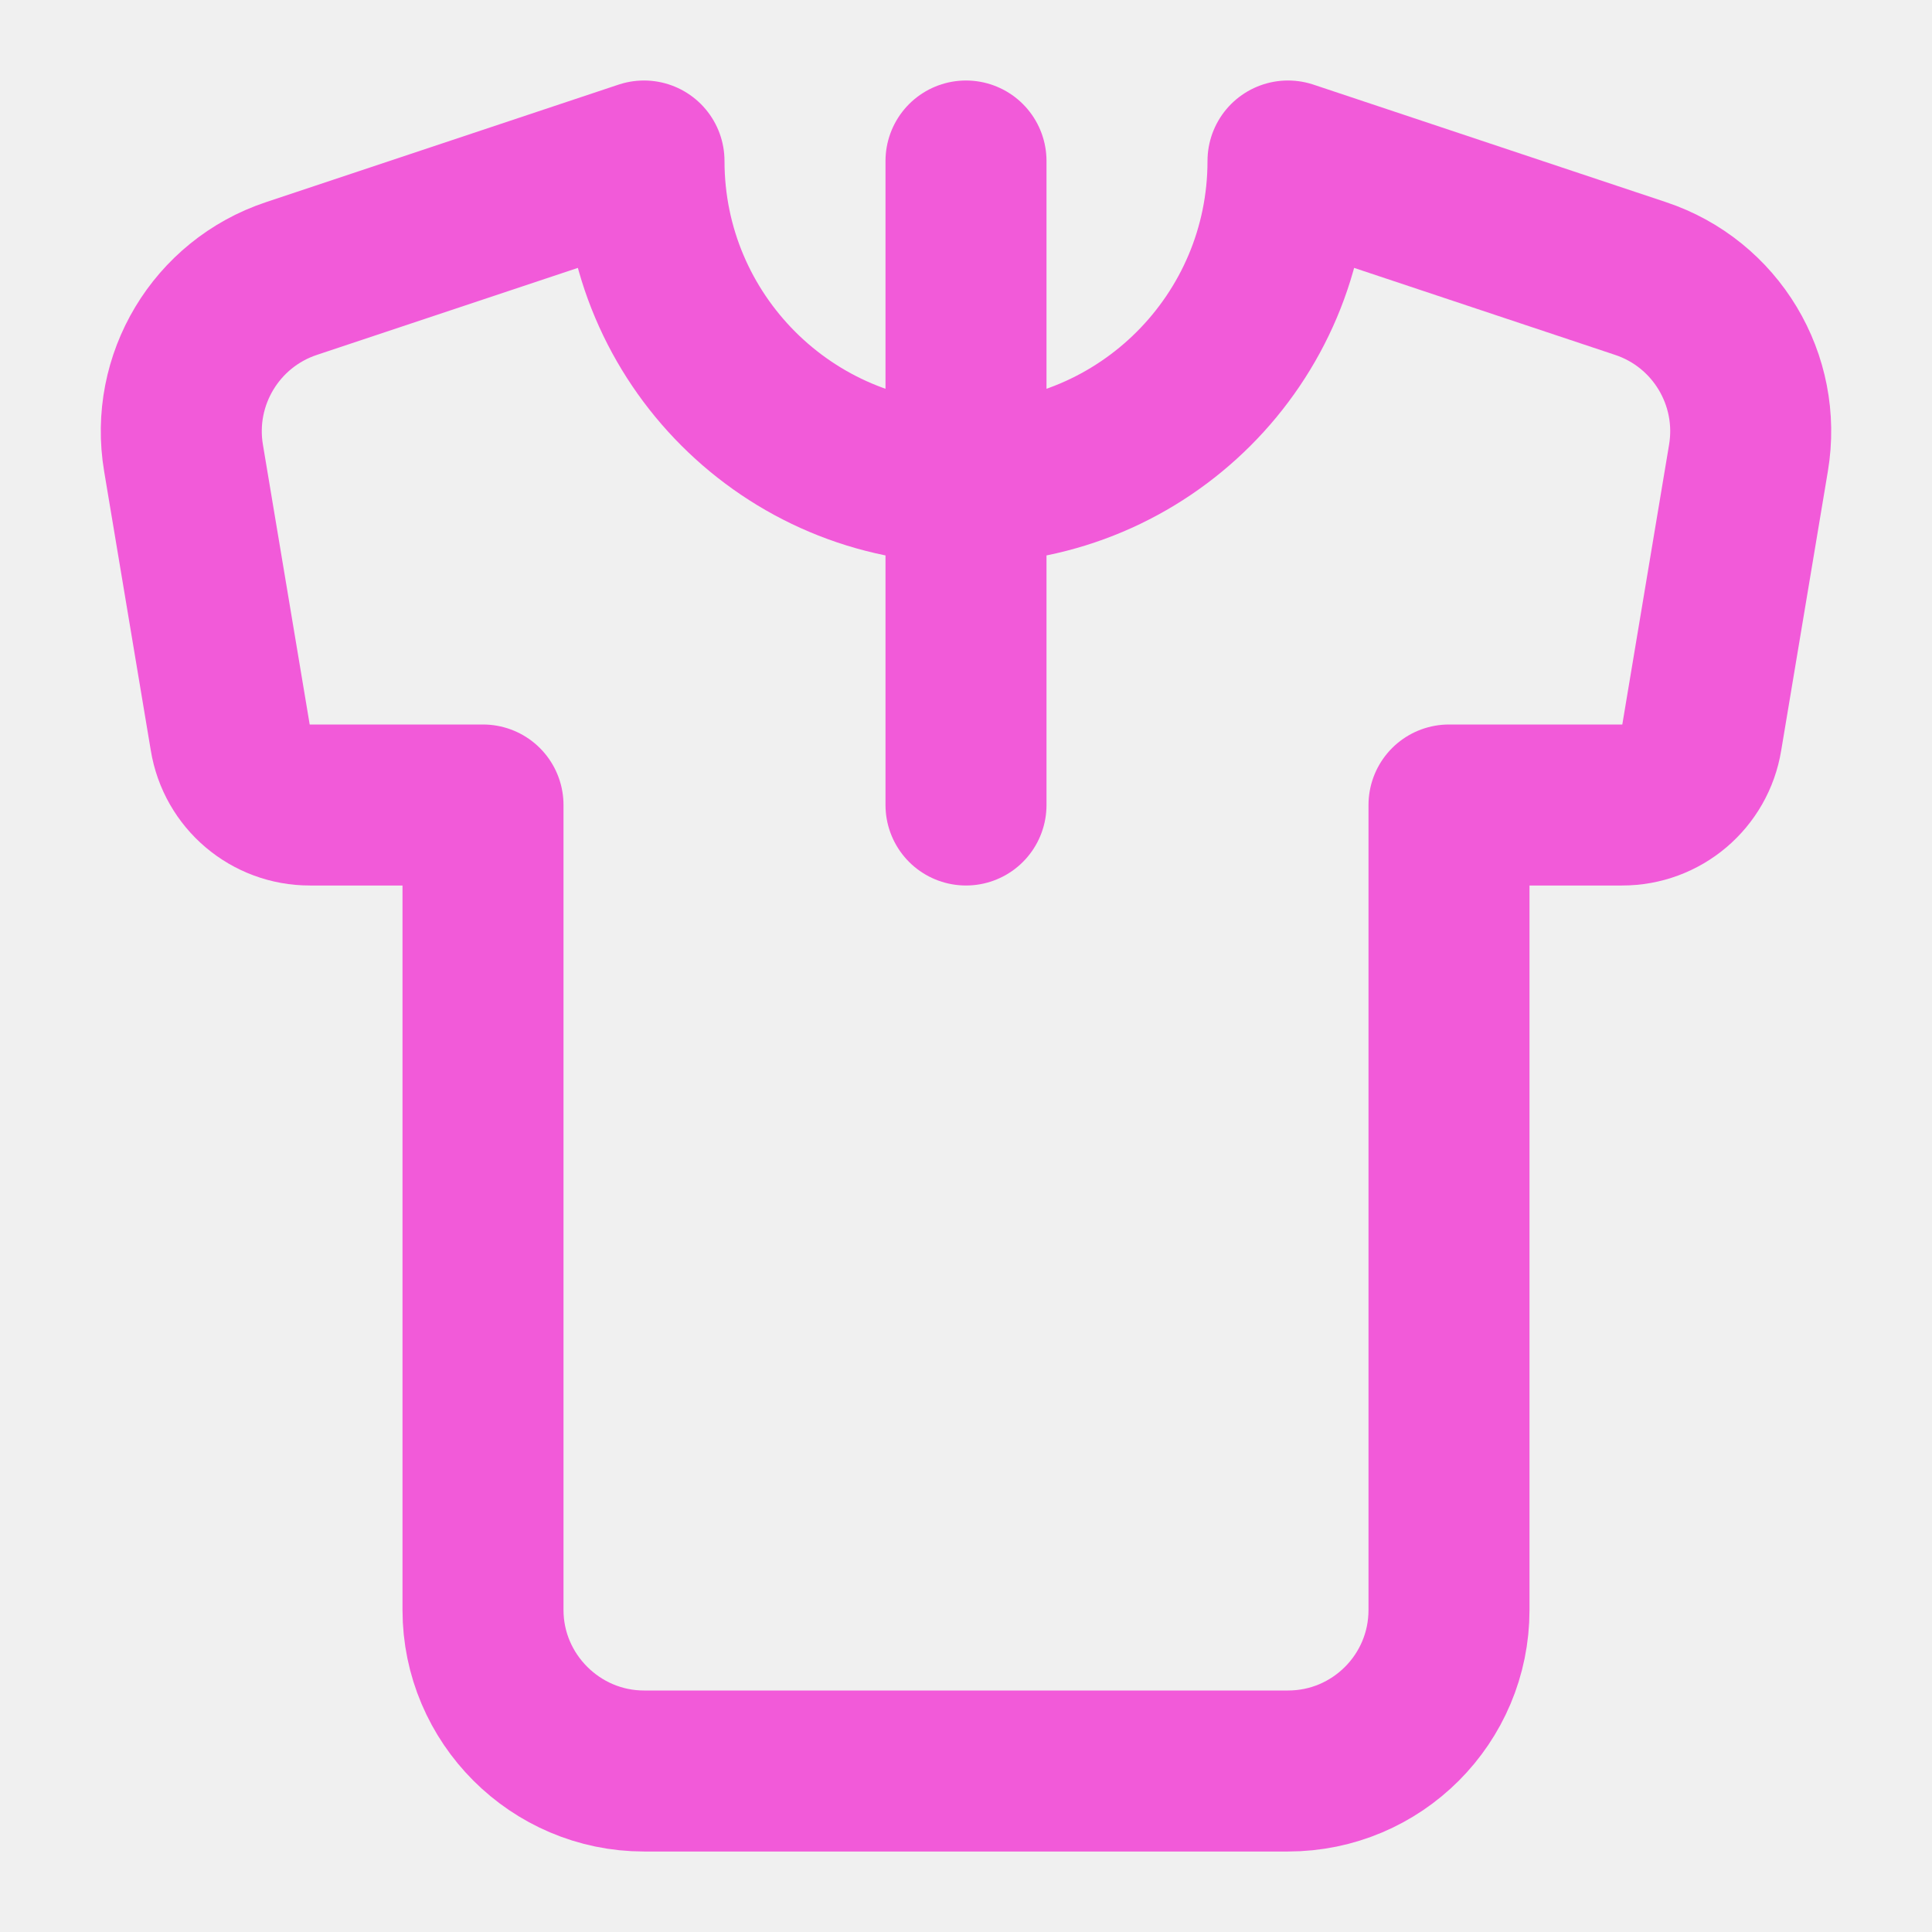
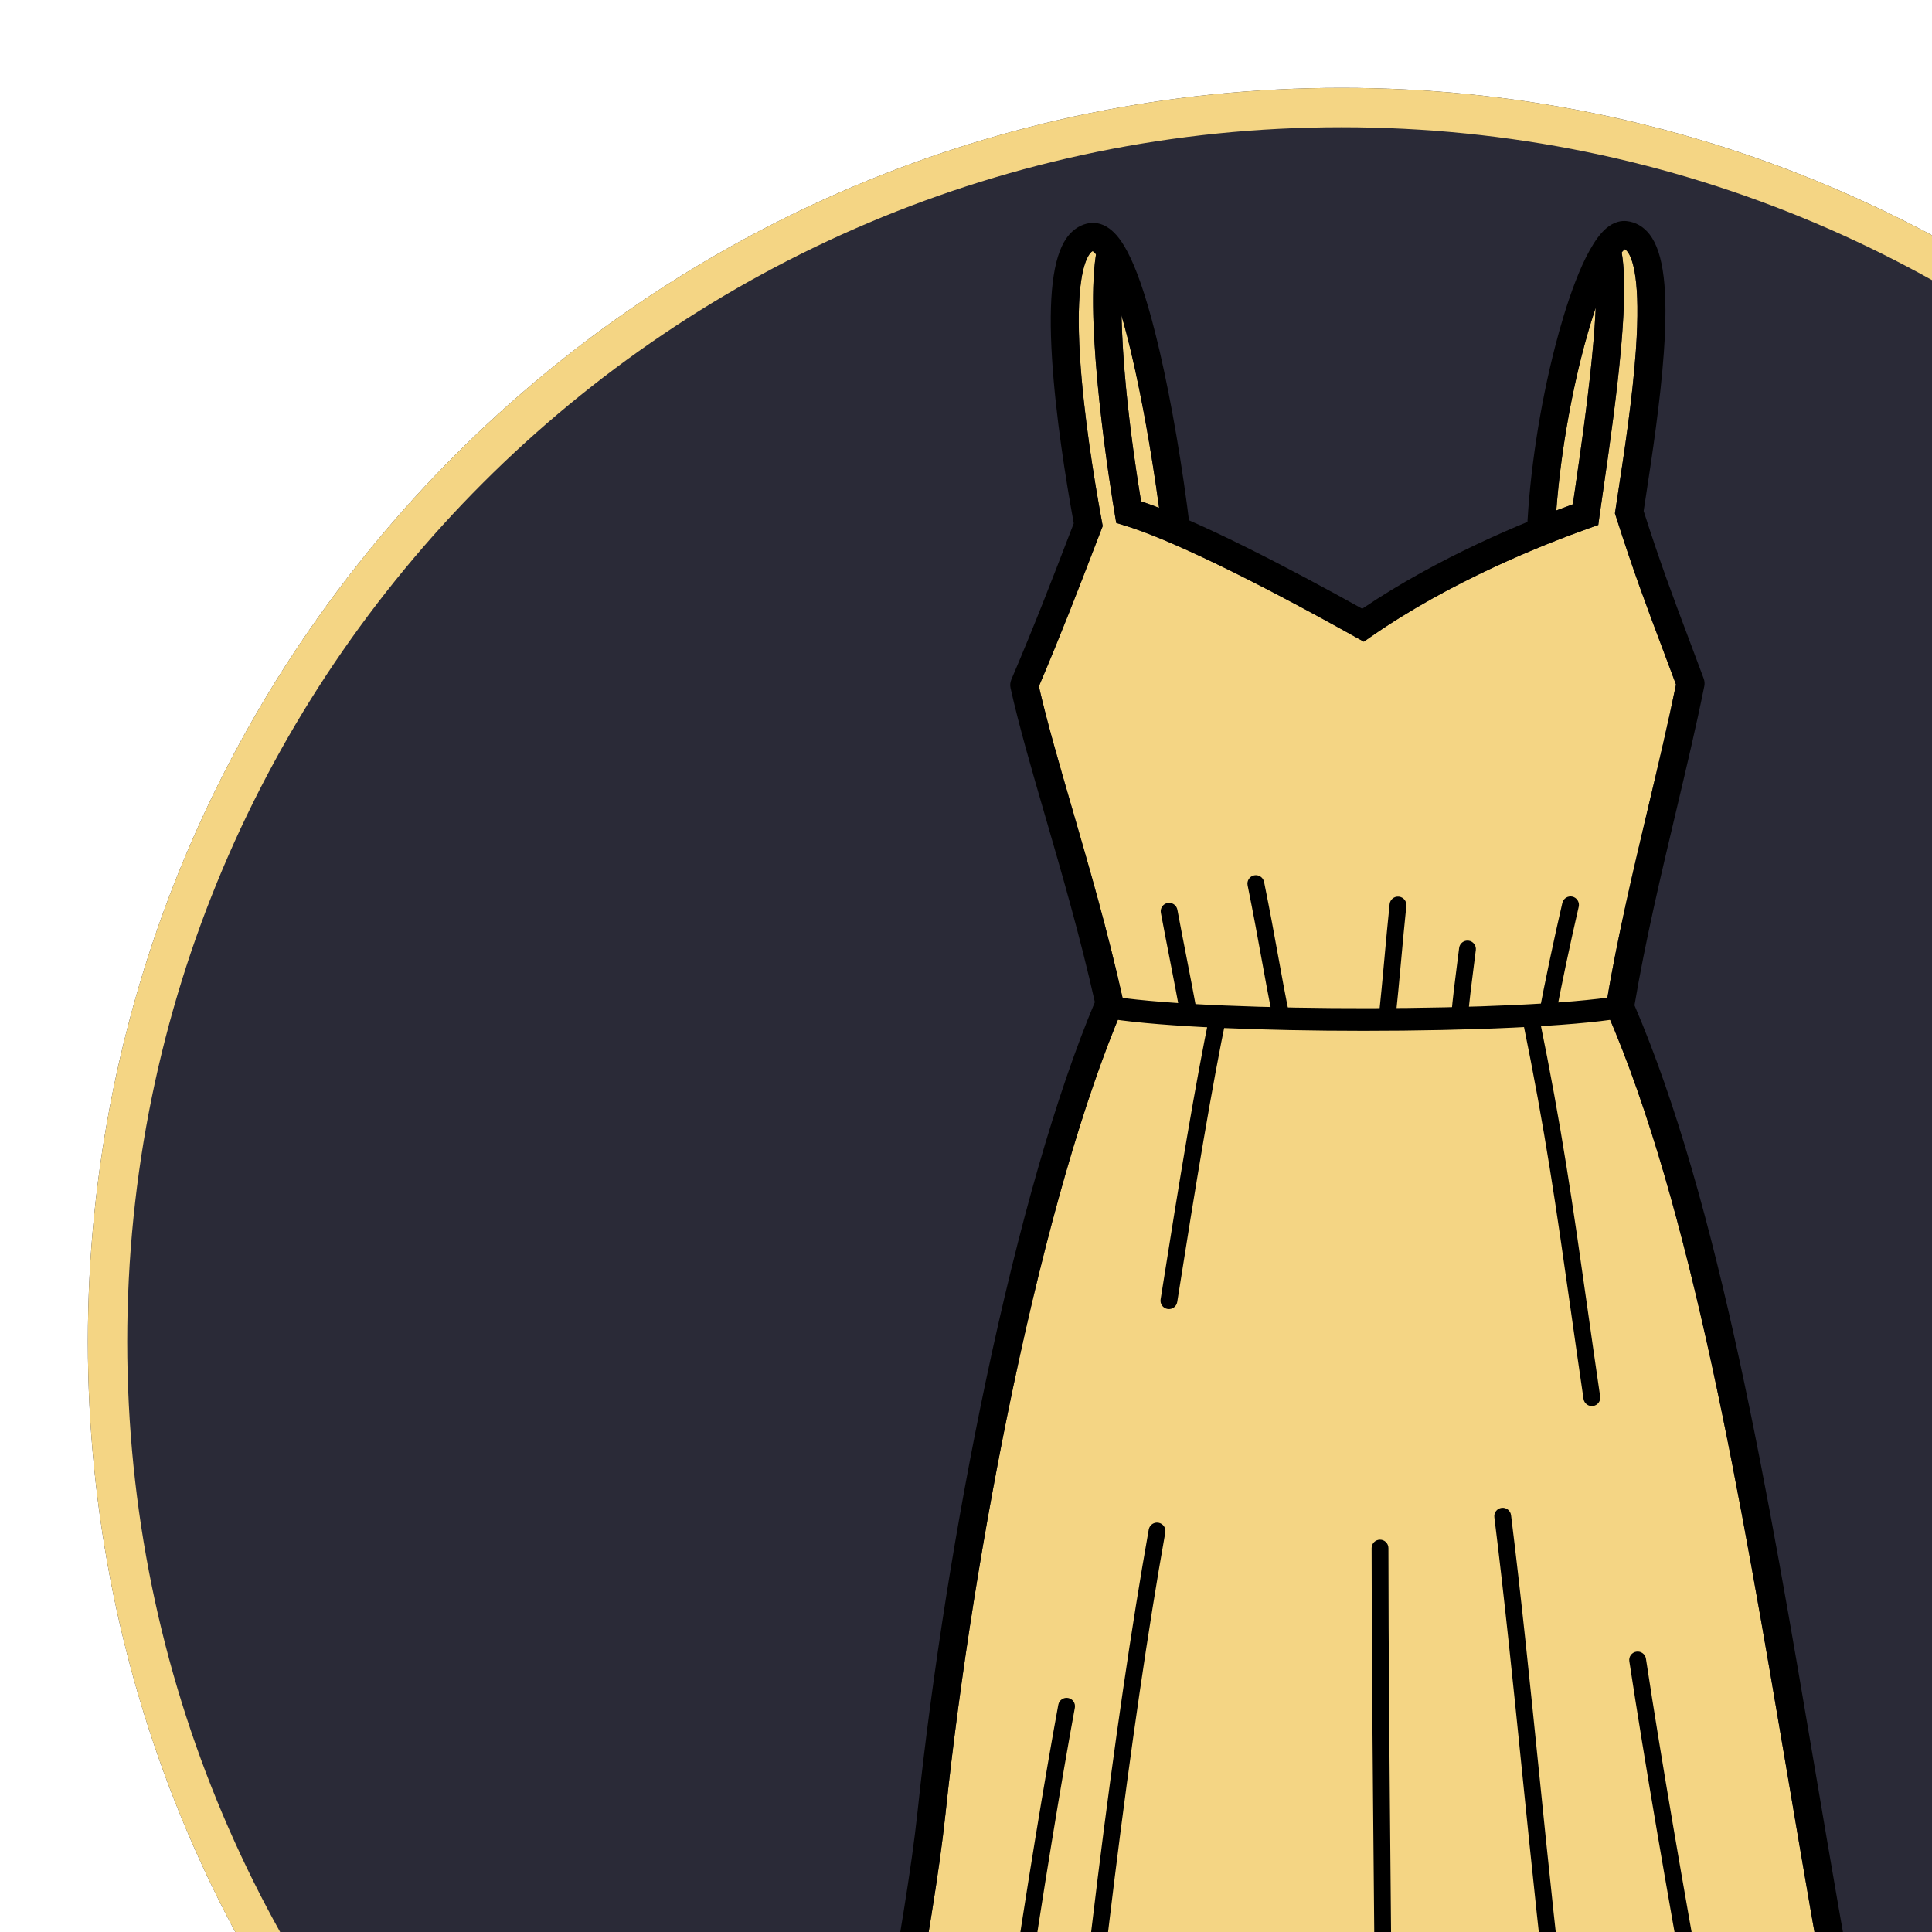
- <svg xmlns="http://www.w3.org/2000/svg" width="24" height="24" viewBox="0 0 24 24" fill="none" stroke="#F25AD9" stroke-width="2" stroke-linecap="round" stroke-linejoin="round">
-   <path d="M20.38 3.46L16 2a4 4 0 0 1-8 0L3.62 3.46a2 2 0 0 0-1.34 2.23l.58 3.47a1 1 0 0 0 .99.84H6v10c0 1.1.9 2 2 2h8a2 2 0 0 0 2-2V10h2.15a1 1 0 0 0 .99-.84l.58-3.47a2 2 0 0 0-1.34-2.23z" />
-   <line x1="12" y1="2" x2="12" y2="10" />
+ <svg xmlns="http://www.w3.org/2000/svg" width="1500" zoomAndPan="magnify" viewBox="0 0 810 810" height="1500" preserveAspectRatio="xMidYMid meet" version="1.0">
+   <defs>
+     <clipPath id="8a21d1e8d3">
+       <path d="M 36.84 36.84 L 810 36.84 L 810 810 L 36.84 810 Z M 36.84 36.84 " clip-rule="nonzero" />
+     </clipPath>
+     <clipPath id="1dc5751d94">
+       <path d="M 562.5 36.84 C 272.188 36.84 36.84 272.188 36.84 562.5 C 36.84 852.812 272.188 1088.16 562.5 1088.16 C 852.812 1088.16 1088.16 852.812 1088.16 562.5 C 1088.16 272.188 852.812 36.84 562.5 36.84 Z M 562.5 36.84 " clip-rule="nonzero" />
+     </clipPath>
+     <clipPath id="2be66d913d">
+       <path d="M 0.84 0.84 L 774 0.84 L 774 774 L 0.84 774 Z M 0.84 0.84 " clip-rule="nonzero" />
+     </clipPath>
+     <clipPath id="3255385af6">
+       <path d="M 526.5 0.84 C 236.188 0.84 0.84 236.188 0.84 526.5 C 0.84 816.812 236.188 1052.16 526.5 1052.16 C 816.812 1052.16 1052.16 816.812 1052.16 526.5 C 1052.16 236.188 816.812 0.84 526.5 0.84 Z M 526.5 0.84 " clip-rule="nonzero" />
+     </clipPath>
+     <clipPath id="36a8a4cdf5">
+       <rect x="0" width="774" y="0" height="774" />
+     </clipPath>
+     <clipPath id="53a7c8b8cc">
+       <path d="M 36.84 36.84 L 810 36.84 L 810 810 L 36.84 810 Z M 36.84 36.84 " clip-rule="nonzero" />
+     </clipPath>
+     <clipPath id="1bd8fc7a4e">
+       <path d="M 562.496 36.84 C 272.184 36.84 36.84 272.184 36.84 562.496 C 36.84 852.809 272.184 1088.152 562.496 1088.152 C 852.809 1088.152 1088.152 852.809 1088.152 562.496 C 1088.152 272.184 852.809 36.84 562.496 36.84 Z M 562.496 36.84 " clip-rule="nonzero" />
+     </clipPath>
+     <clipPath id="d7548045b9">
+       <path d="M 354.375 92.645 L 803.625 92.645 L 803.625 810 L 354.375 810 Z M 354.375 92.645 " clip-rule="nonzero" />
+     </clipPath>
+   </defs>
+   <rect x="-81" width="972" fill="#ffffff" y="-81" height="972" fill-opacity="1" />
+   <rect x="-81" width="972" fill="#ffffff" y="-81" height="972" fill-opacity="1" />
+   <g clip-path="url(#8a21d1e8d3)">
+     <g clip-path="url(#1dc5751d94)">
+       <g transform="matrix(1, 0, 0, 1, 36, 36)">
+         <g clip-path="url(#36a8a4cdf5)">
+           <g clip-path="url(#2be66d913d)">
+             <g clip-path="url(#3255385af6)">
+               <path fill="#2a2a37" d="M 0.84 0.84 L 1052.16 0.84 L 1052.16 1052.16 L 0.84 1052.16 Z M 0.84 0.84 " fill-opacity="1" fill-rule="nonzero" />
+             </g>
+           </g>
+         </g>
+       </g>
+     </g>
+   </g>
+   <g clip-path="url(#53a7c8b8cc)">
+     <g clip-path="url(#1bd8fc7a4e)">
+       <path stroke-linecap="butt" transform="matrix(0.75, 0, 0, 0.75, 36.83981, 36.83974)" fill="none" stroke-linejoin="miter" d="M 700.875 0 C 313.792 0 0 313.792 0 700.875 C 0 1087.959 313.792 1401.75 700.875 1401.75 C 1087.958 1401.75 1401.75 1087.959 1401.75 700.875 C 1401.75 313.792 1087.958 0 700.875 0 Z M 700.875 0 " stroke="#f4d584" stroke-width="44" stroke-opacity="1" stroke-miterlimit="4" />
+     </g>
+   </g>
+   <path fill="#f4d584" d="M 660.492 204.062 C 663.203 185.422 667.98 152.613 669.008 129.023 C 667.504 133.457 665.93 138.613 664.312 144.59 C 658.453 166.312 654.172 191.613 652.48 214.004 C 654.941 213.066 657.273 212.199 659.426 211.414 C 659.738 209.227 660.102 206.762 660.492 204.062 Z M 660.492 204.062 " fill-opacity="1" fill-rule="nonzero" />
+   <path fill="#f4d584" d="M 485.957 212.922 C 482.812 189.641 478.531 165.801 474.16 147.441 C 472.781 141.652 471.461 136.656 470.207 132.34 C 470.594 149.918 472.723 175.629 478.395 210.176 C 480.781 210.98 483.309 211.902 485.957 212.922 Z M 485.957 212.922 " fill-opacity="1" fill-rule="nonzero" />
+   <path fill="#f4d584" d="M 672.117 205.758 C 671.5 210 670.965 213.66 670.57 216.551 L 670.086 220.094 L 666.715 221.289 C 646.688 228.391 608.109 243.754 574.797 266.93 L 571.781 269.031 L 568.578 267.242 C 524.461 242.586 489.973 225.918 471.48 220.305 L 467.992 219.246 L 467.391 215.656 C 466.031 207.59 454.59 137.773 459.508 106.633 C 458.855 105.84 458.391 105.453 458.121 105.277 C 457.805 105.422 457.324 105.762 456.723 106.625 C 454.457 109.883 450.934 119.797 452.781 149.57 C 454.27 173.562 458.621 200.52 462.012 218.91 L 462.312 220.539 L 459.645 227.465 C 451.562 248.477 445.133 265.18 435.547 287.762 C 438.91 302.551 444.055 320.258 449.488 338.965 C 456.566 363.316 464.586 390.914 470.883 419.449 L 471.289 421.285 L 470.551 423.02 C 454.527 460.633 438.703 515.414 424.789 581.426 C 412.539 639.566 402.449 703.176 396.387 760.531 C 393.762 785.359 388.121 817.855 382.148 852.254 C 376.133 886.914 369.914 922.719 366.707 951.621 C 377.914 960.352 405.59 959.961 430.18 959.609 C 435.066 959.539 440.121 959.469 444.938 959.469 L 448.504 959.469 L 450.148 962.633 C 454.293 970.625 467.398 977.004 488.035 981.086 C 508.832 985.199 530.492 985.645 538.84 985.645 C 551.969 985.645 561.129 981.895 571.738 977.559 C 583.867 972.602 597.609 966.98 618.988 966.98 C 629.781 966.98 641.02 969.371 651.883 971.688 C 664.766 974.43 678.094 977.266 691.215 976.355 C 705.824 975.348 718.129 969.93 729.938 959.316 L 731.992 957.469 L 734.727 957.871 C 757.488 961.242 777.309 956.949 789.723 951.219 C 774.375 891.539 762.383 820.707 749.707 745.828 C 729.742 627.867 709.094 505.895 673.785 424.562 L 673.094 422.973 L 673.375 421.262 C 677.961 393.5 684.68 365.152 691.18 337.734 C 695.41 319.895 699.414 303.008 702.664 287.008 C 700.566 281.355 698.652 276.273 696.801 271.352 C 690.113 253.598 684.832 239.574 677.48 216.523 L 677.066 215.219 L 677.27 213.867 C 677.629 211.465 678.027 208.852 678.457 206.066 C 680.977 189.625 684.418 167.105 685.836 147.02 C 687.918 117.547 684.516 108.336 682.293 105.469 C 681.848 104.891 681.484 104.629 681.211 104.5 C 680.867 104.754 680.422 105.184 679.891 105.828 C 683.32 125.047 677.719 167.277 672.117 205.758 Z M 672.117 205.758 " fill-opacity="1" fill-rule="nonzero" />
+   <g clip-path="url(#d7548045b9)">
+     <path fill="#000000" d="M 538.852 997.391 C 530.156 997.391 507.578 996.922 485.77 992.609 C 463.504 988.203 448.699 981.02 441.691 971.223 C 437.953 971.246 434.109 971.301 430.359 971.352 C 400.441 971.777 369.504 972.215 356.254 957.91 L 354.438 955.953 L 354.719 953.301 C 357.867 923.523 364.332 886.27 370.586 850.242 C 376.523 816.035 382.129 783.73 384.715 759.293 C 390.82 701.547 400.973 637.52 413.309 578.996 C 427.168 513.25 442.957 458.395 459.023 420.152 C 452.867 392.633 445.094 365.898 438.223 342.238 C 432.508 322.57 427.109 303.988 423.68 288.465 C 423.418 287.27 423.531 286.023 424.016 284.895 C 433.934 261.613 440.445 244.68 448.699 223.238 L 450.176 219.398 C 446.773 200.75 442.547 174.16 441.066 150.297 C 439.465 124.52 441.438 108.039 447.086 99.91 C 450.148 95.508 453.871 94.043 456.457 93.594 C 458.535 93.23 461.742 93.328 465.184 95.887 C 469.91 99.395 477.23 108.559 486.238 147.453 C 491.188 168.855 495.832 196.043 498.973 222.043 L 487.309 223.453 C 484.113 196.996 479.199 168.586 474.164 147.449 C 465.742 112.066 459.445 106.16 458.133 105.273 C 457.812 105.414 457.332 105.758 456.73 106.621 C 454.465 109.879 450.941 119.793 452.789 149.566 C 454.281 173.559 458.633 200.516 462.023 218.902 L 462.324 220.531 L 459.656 227.461 C 451.57 248.469 445.141 265.176 435.555 287.754 C 438.918 302.547 444.066 320.254 449.5 338.957 C 456.574 363.312 464.594 390.91 470.895 419.441 L 471.297 421.281 L 470.562 423.016 C 454.535 460.629 438.715 515.406 424.801 581.422 C 412.547 639.562 402.457 703.172 396.395 760.527 C 393.773 785.355 388.129 817.852 382.156 852.25 C 376.145 886.91 369.926 922.715 366.715 951.613 C 377.926 960.348 405.602 959.957 430.191 959.605 C 435.074 959.535 440.133 959.461 444.945 959.461 L 448.512 959.461 L 450.156 962.629 C 454.305 970.621 467.41 977 488.047 981.082 C 508.84 985.195 530.504 985.637 538.852 985.637 C 551.977 985.637 561.141 981.891 571.75 977.551 C 583.879 972.594 597.621 966.977 618.996 966.977 C 629.793 966.977 641.023 969.367 651.891 971.68 C 664.777 974.426 678.105 977.262 691.223 976.352 C 705.832 975.344 718.137 969.926 729.945 959.309 L 732.004 957.461 L 734.738 957.867 C 757.5 961.238 777.316 956.941 789.73 951.215 C 774.383 891.535 762.395 820.703 749.719 745.824 C 729.75 627.863 709.098 505.891 673.797 424.559 L 673.105 422.969 L 673.387 421.258 C 677.973 393.496 684.691 365.148 691.191 337.73 C 695.418 319.887 699.422 303.004 702.676 287.004 C 700.574 281.352 698.66 276.27 696.809 271.348 C 690.125 253.594 684.844 239.57 677.492 216.52 L 677.074 215.215 L 677.281 213.859 C 677.637 211.461 678.039 208.848 678.465 206.062 C 680.984 189.617 684.43 167.102 685.848 147.016 C 687.93 117.543 684.523 108.328 682.305 105.465 C 681.855 104.887 681.496 104.625 681.219 104.496 C 678.918 106.176 672.039 115.98 664.32 144.586 C 657.648 169.305 653.023 198.648 651.938 223.078 L 640.199 222.562 C 641.277 198.324 645.586 170.09 652.035 145.102 C 655.867 130.242 663.73 104.082 673.344 95.785 C 676.754 92.844 679.898 92.48 681.941 92.691 C 685.742 93.086 689.086 95.016 691.605 98.277 C 697.523 105.934 699.418 121.684 697.57 147.844 C 696.117 168.406 692.629 191.199 690.082 207.844 C 689.734 210.098 689.406 212.242 689.105 214.25 C 696.152 236.25 701.312 249.949 707.809 267.207 C 709.836 272.598 711.938 278.168 714.281 284.488 C 714.66 285.512 714.746 286.617 714.531 287.688 C 711.18 304.363 707.027 321.895 702.629 340.445 C 696.309 367.102 689.777 394.652 685.266 421.477 C 720.719 504.098 741.348 625.973 761.305 743.863 C 774.262 820.402 786.496 892.695 802.289 952.816 L 803.441 957.207 L 799.484 959.43 C 782.578 968.926 758.926 972.766 735.73 969.863 C 719.039 984.039 702.301 988.285 686.156 988.285 C 673.453 988.285 661.121 985.656 649.453 983.176 C 638.711 980.891 628.562 978.73 619.004 978.73 C 599.938 978.73 587.871 983.66 576.207 988.434 C 565.426 992.836 554.289 997.391 538.852 997.391 Z M 538.852 997.391 " fill-opacity="1" fill-rule="nonzero" />
+   </g>
+   <path fill="#000000" d="M 571.781 269.027 L 568.578 267.238 C 524.461 242.578 489.973 225.914 471.48 220.301 L 467.992 219.242 L 467.391 215.652 C 465.992 207.352 453.922 133.723 459.969 104.055 L 471.484 106.402 C 469.375 116.742 468.527 150.105 478.391 210.176 C 502.633 218.324 541.246 238.59 571.121 255.203 C 603.023 233.629 638.746 218.934 659.426 211.418 C 659.738 209.227 660.094 206.762 660.492 204.062 C 664.344 177.582 672.367 122.477 667.887 105.879 L 679.227 102.816 C 683.945 120.297 678.027 165.117 672.113 205.758 C 671.496 210 670.961 213.66 670.566 216.551 L 670.082 220.094 L 666.711 221.289 C 646.68 228.391 608.102 243.754 574.793 266.93 Z M 571.781 269.027 " fill-opacity="1" fill-rule="nonzero" />
+   <path fill="#000000" d="M 571.746 432.176 C 529.895 432.176 488.012 430.535 466.012 427.215 L 467.418 417.918 C 510.73 424.453 638.895 424.246 678.406 417.582 L 679.965 426.852 C 659.008 430.387 615.391 432.176 571.746 432.176 Z M 571.746 432.176 " fill-opacity="1" fill-rule="nonzero" />
+   <path fill="#000000" d="M 489.523 548.805 C 487.598 548.5 486.285 546.691 486.59 544.77 C 494.594 493.984 501.227 453.953 507.426 424.105 L 514.332 425.539 C 508.16 455.254 501.539 495.184 493.555 545.871 C 493.25 547.793 491.445 549.109 489.523 548.805 Z M 489.523 548.805 " fill-opacity="1" fill-rule="nonzero" />
+   <path fill="#000000" d="M 448.457 965.652 L 441.434 965.027 C 452.266 842.641 467.246 722.023 481.617 641.258 C 481.961 639.34 483.793 638.062 485.711 638.41 C 487.625 638.754 488.898 640.582 488.555 642.492 C 474.223 723.062 459.273 843.453 448.457 965.652 Z M 448.457 965.652 " fill-opacity="1" fill-rule="nonzero" />
+   <path fill="#000000" d="M 414.855 965.84 L 407.824 965.375 C 411.453 910.164 432.719 774.285 443.703 714.715 C 444.055 712.797 445.898 711.535 447.816 711.891 C 449.727 712.246 450.988 714.082 450.637 715.992 C 439.68 775.402 418.473 910.883 414.855 965.84 Z M 414.855 965.84 " fill-opacity="1" fill-rule="nonzero" />
+   <path fill="#000000" d="M 584.191 981.609 L 577.141 981.609 C 577.141 915.672 576.559 852.637 575.992 791.68 C 575.52 740.734 575.074 692.543 575.055 649.043 C 575.055 647.098 576.629 645.52 578.578 645.52 C 580.523 645.52 582.102 647.098 582.102 649.043 C 582.125 692.512 582.566 740.684 583.039 791.613 C 583.605 852.59 584.191 915.641 584.191 981.609 Z M 584.191 981.609 " fill-opacity="1" fill-rule="nonzero" />
+   <path fill="#000000" d="M 651.41 863.574 C 646.277 822.863 642.121 782.008 638.105 742.496 C 634.328 705.348 630.754 670.191 626.512 636.109 C 626.273 634.184 627.633 632.426 629.566 632.176 C 631.5 631.934 633.266 633.301 633.512 635.234 C 637.762 669.391 641.34 704.586 645.125 741.777 C 649.137 781.246 653.289 822.066 658.41 862.688 Z M 651.41 863.574 " fill-opacity="1" fill-rule="nonzero" />
+   <path fill="#000000" d="M 667.906 589.473 C 665.977 589.758 664.188 588.422 663.898 586.496 C 661.887 572.789 660.117 560.363 658.41 548.32 C 652.504 506.738 647.844 473.887 638.461 428.145 L 645.367 426.73 C 654.789 472.684 659.465 505.629 665.387 547.332 C 667.094 559.363 668.855 571.777 670.871 585.473 C 671.156 587.395 669.828 589.188 667.906 589.473 Z M 667.906 589.473 " fill-opacity="1" fill-rule="nonzero" />
+   <path fill="#000000" d="M 730.41 964.34 C 720.461 911.996 696.141 782.199 683.102 696.484 C 682.805 694.559 684.133 692.762 686.062 692.473 C 687.984 692.18 689.781 693.5 690.07 695.426 C 703.094 781.02 727.395 910.719 737.336 963.02 Z M 730.41 964.34 " fill-opacity="1" fill-rule="nonzero" />
+   <path fill="#000000" d="M 495.012 426.176 C 493.551 418.152 491.98 410.102 490.461 402.309 C 489.203 395.863 487.906 389.23 486.695 382.699 C 486.336 380.781 487.609 378.934 489.527 378.586 C 491.438 378.238 493.27 379.5 493.621 381.406 C 494.828 387.906 496.121 394.531 497.379 400.961 C 498.902 408.773 500.48 416.848 501.945 424.918 Z M 495.012 426.176 " fill-opacity="1" fill-rule="nonzero" />
+   <path fill="#000000" d="M 652.215 426.156 L 645.273 424.934 C 647.266 413.629 651.82 392.316 655.02 378.559 C 655.461 376.652 657.371 375.477 659.273 375.93 C 661.156 376.383 662.324 378.27 661.887 380.156 C 658.711 393.809 654.191 414.957 652.215 426.156 Z M 652.215 426.156 " fill-opacity="1" fill-rule="nonzero" />
+   <path fill="#000000" d="M 533.812 427.766 C 531.832 418.078 530.422 410.301 528.93 402.062 C 527.316 393.164 525.656 383.98 523.062 371.152 C 522.68 369.25 523.906 367.391 525.812 367 C 527.723 366.609 529.59 367.848 529.973 369.762 C 532.578 382.656 534.246 391.871 535.867 400.809 C 537.355 409.004 538.754 416.746 540.723 426.355 Z M 533.812 427.766 " fill-opacity="1" fill-rule="nonzero" />
+   <path fill="#000000" d="M 615.48 426.23 L 608.453 425.664 C 608.988 419.051 610.012 411.047 611 403.305 C 611.258 401.285 611.512 399.34 611.75 397.438 C 611.992 395.516 613.742 394.148 615.668 394.383 C 617.605 394.613 618.988 396.383 618.742 398.32 C 618.504 400.223 618.254 402.176 617.996 404.199 C 617.016 411.863 616 419.785 615.48 426.23 Z M 615.48 426.23 " fill-opacity="1" fill-rule="nonzero" />
+   <path fill="#000000" d="M 584.797 429.738 L 577.789 428.984 C 578.883 418.742 579.676 410.012 580.449 401.562 C 581.125 394.129 581.773 387.059 582.602 379.062 C 582.801 377.121 584.539 375.711 586.48 375.922 C 588.41 376.125 589.816 377.852 589.617 379.785 C 588.793 387.742 588.148 394.793 587.473 402.199 C 586.695 410.68 585.898 419.441 584.797 429.738 Z M 584.797 429.738 " fill-opacity="1" fill-rule="nonzero" />
</svg>
